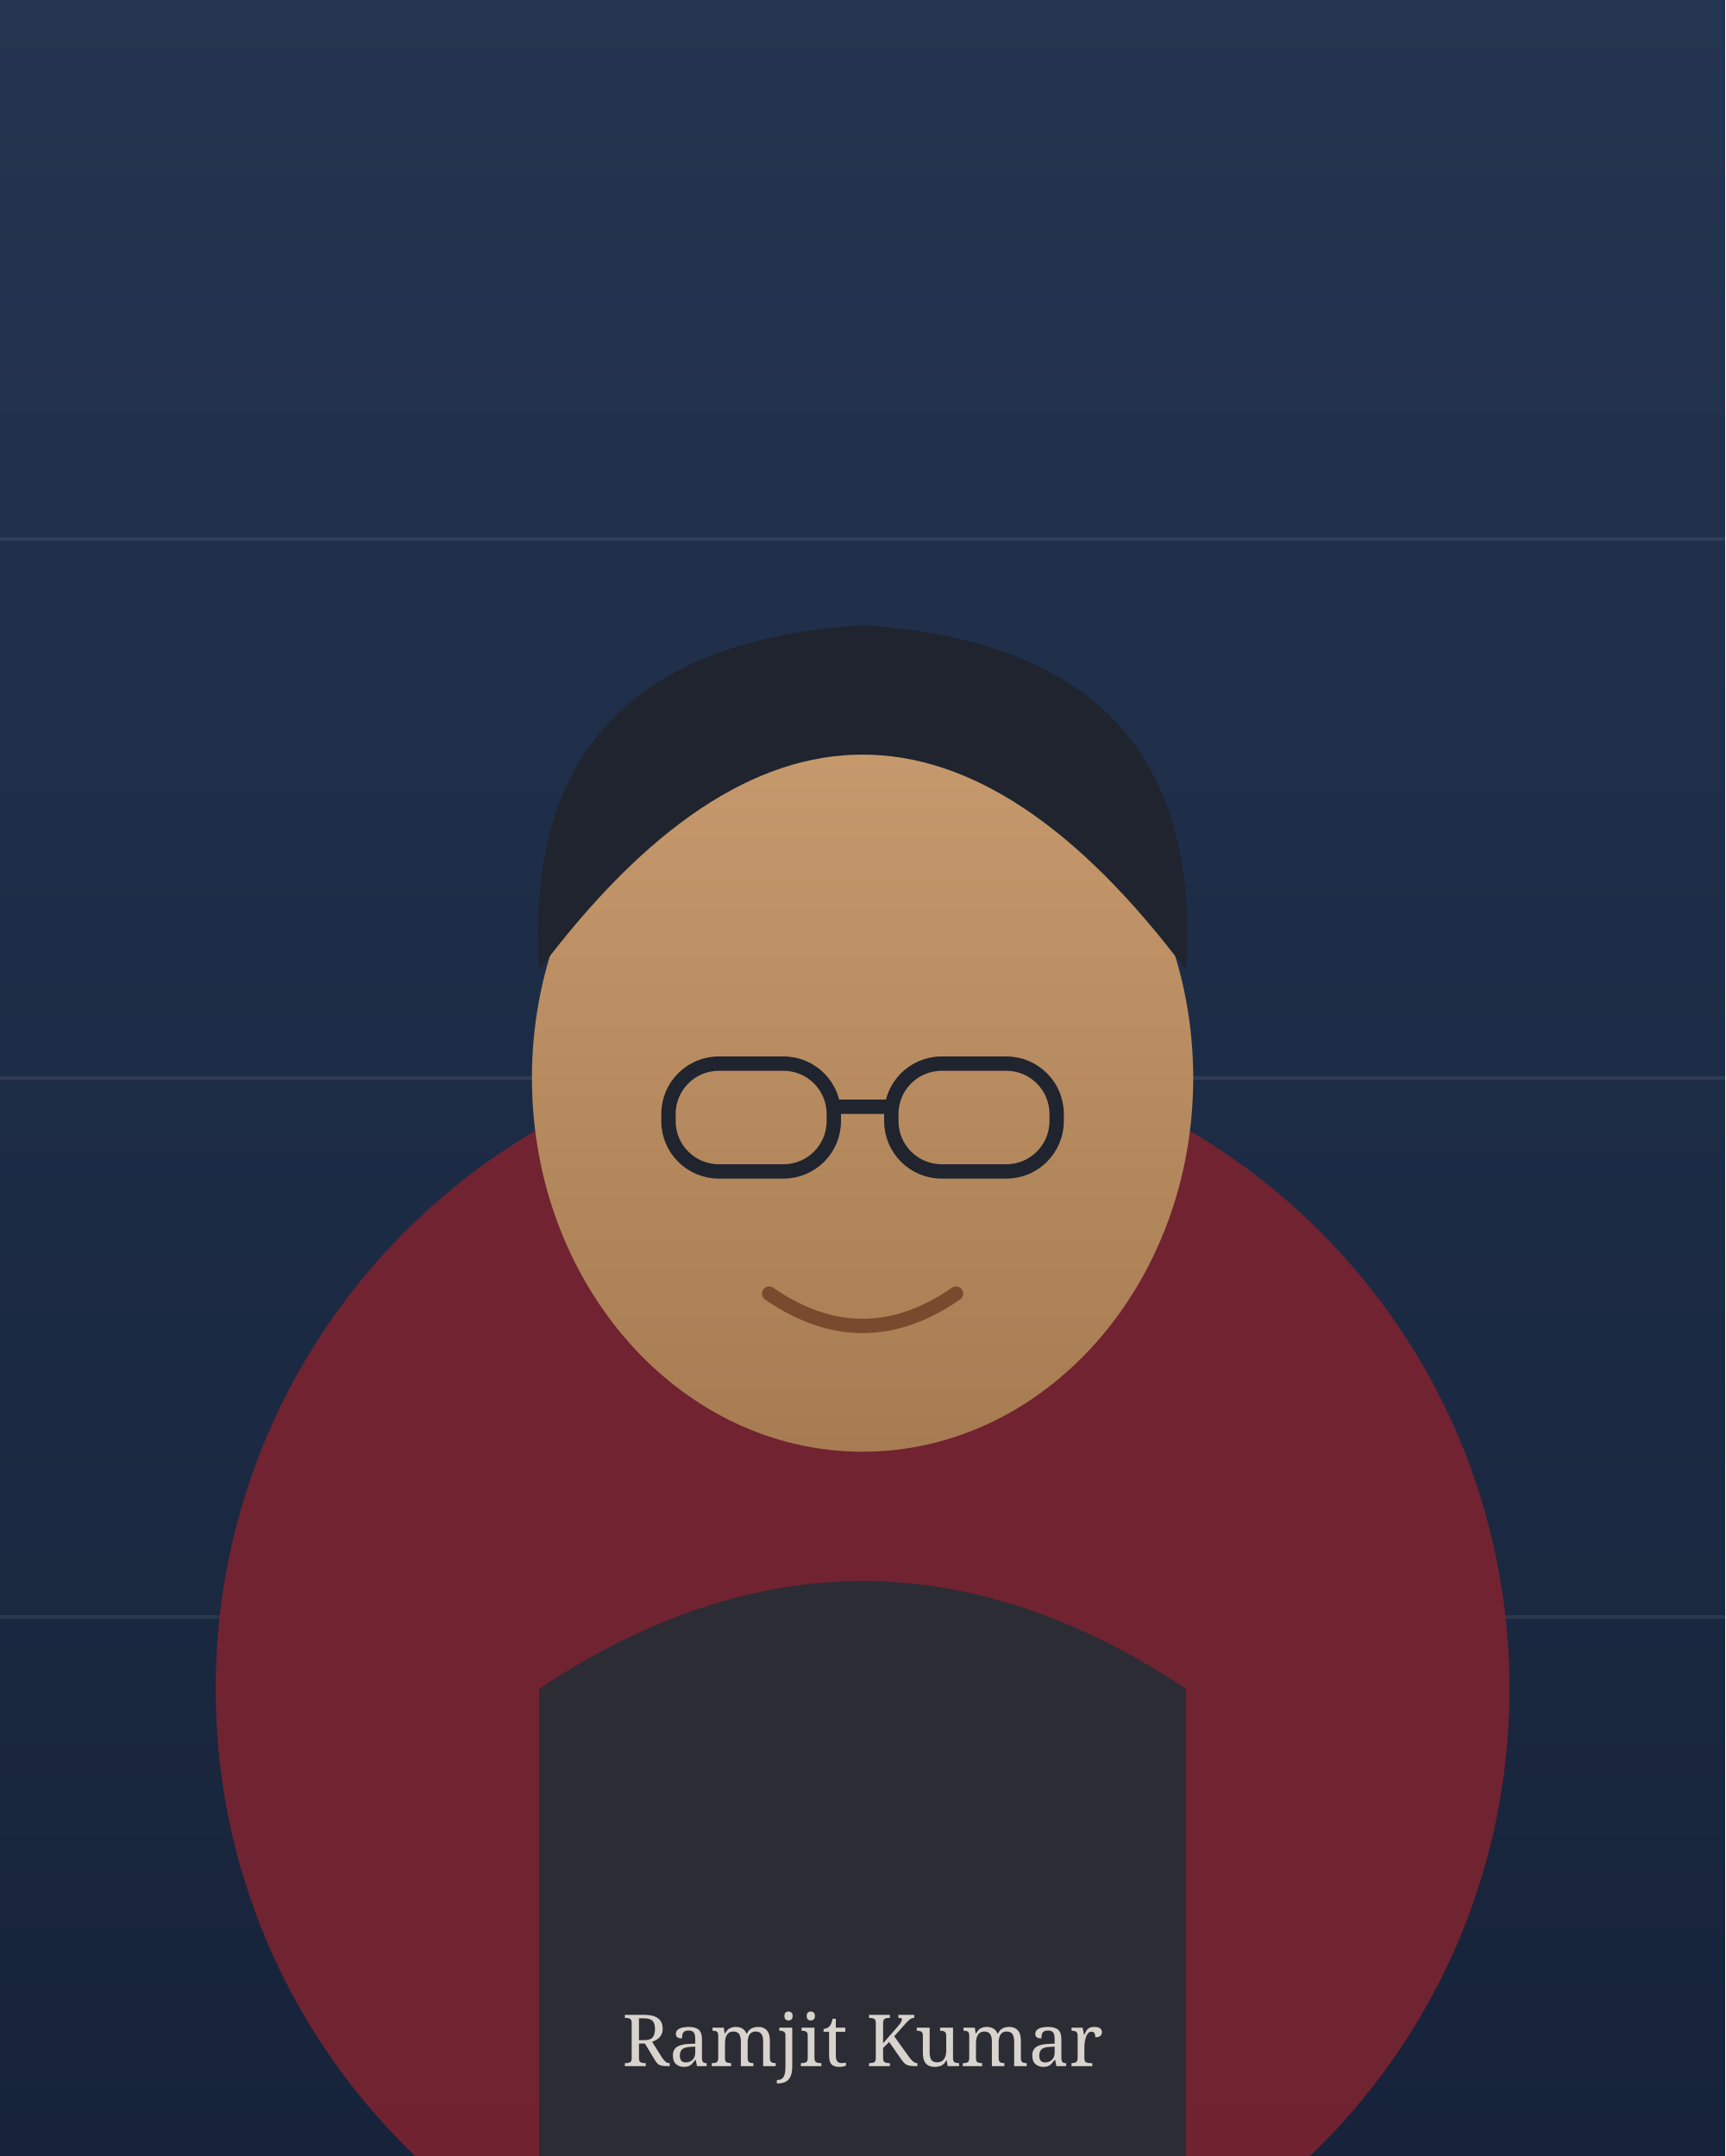
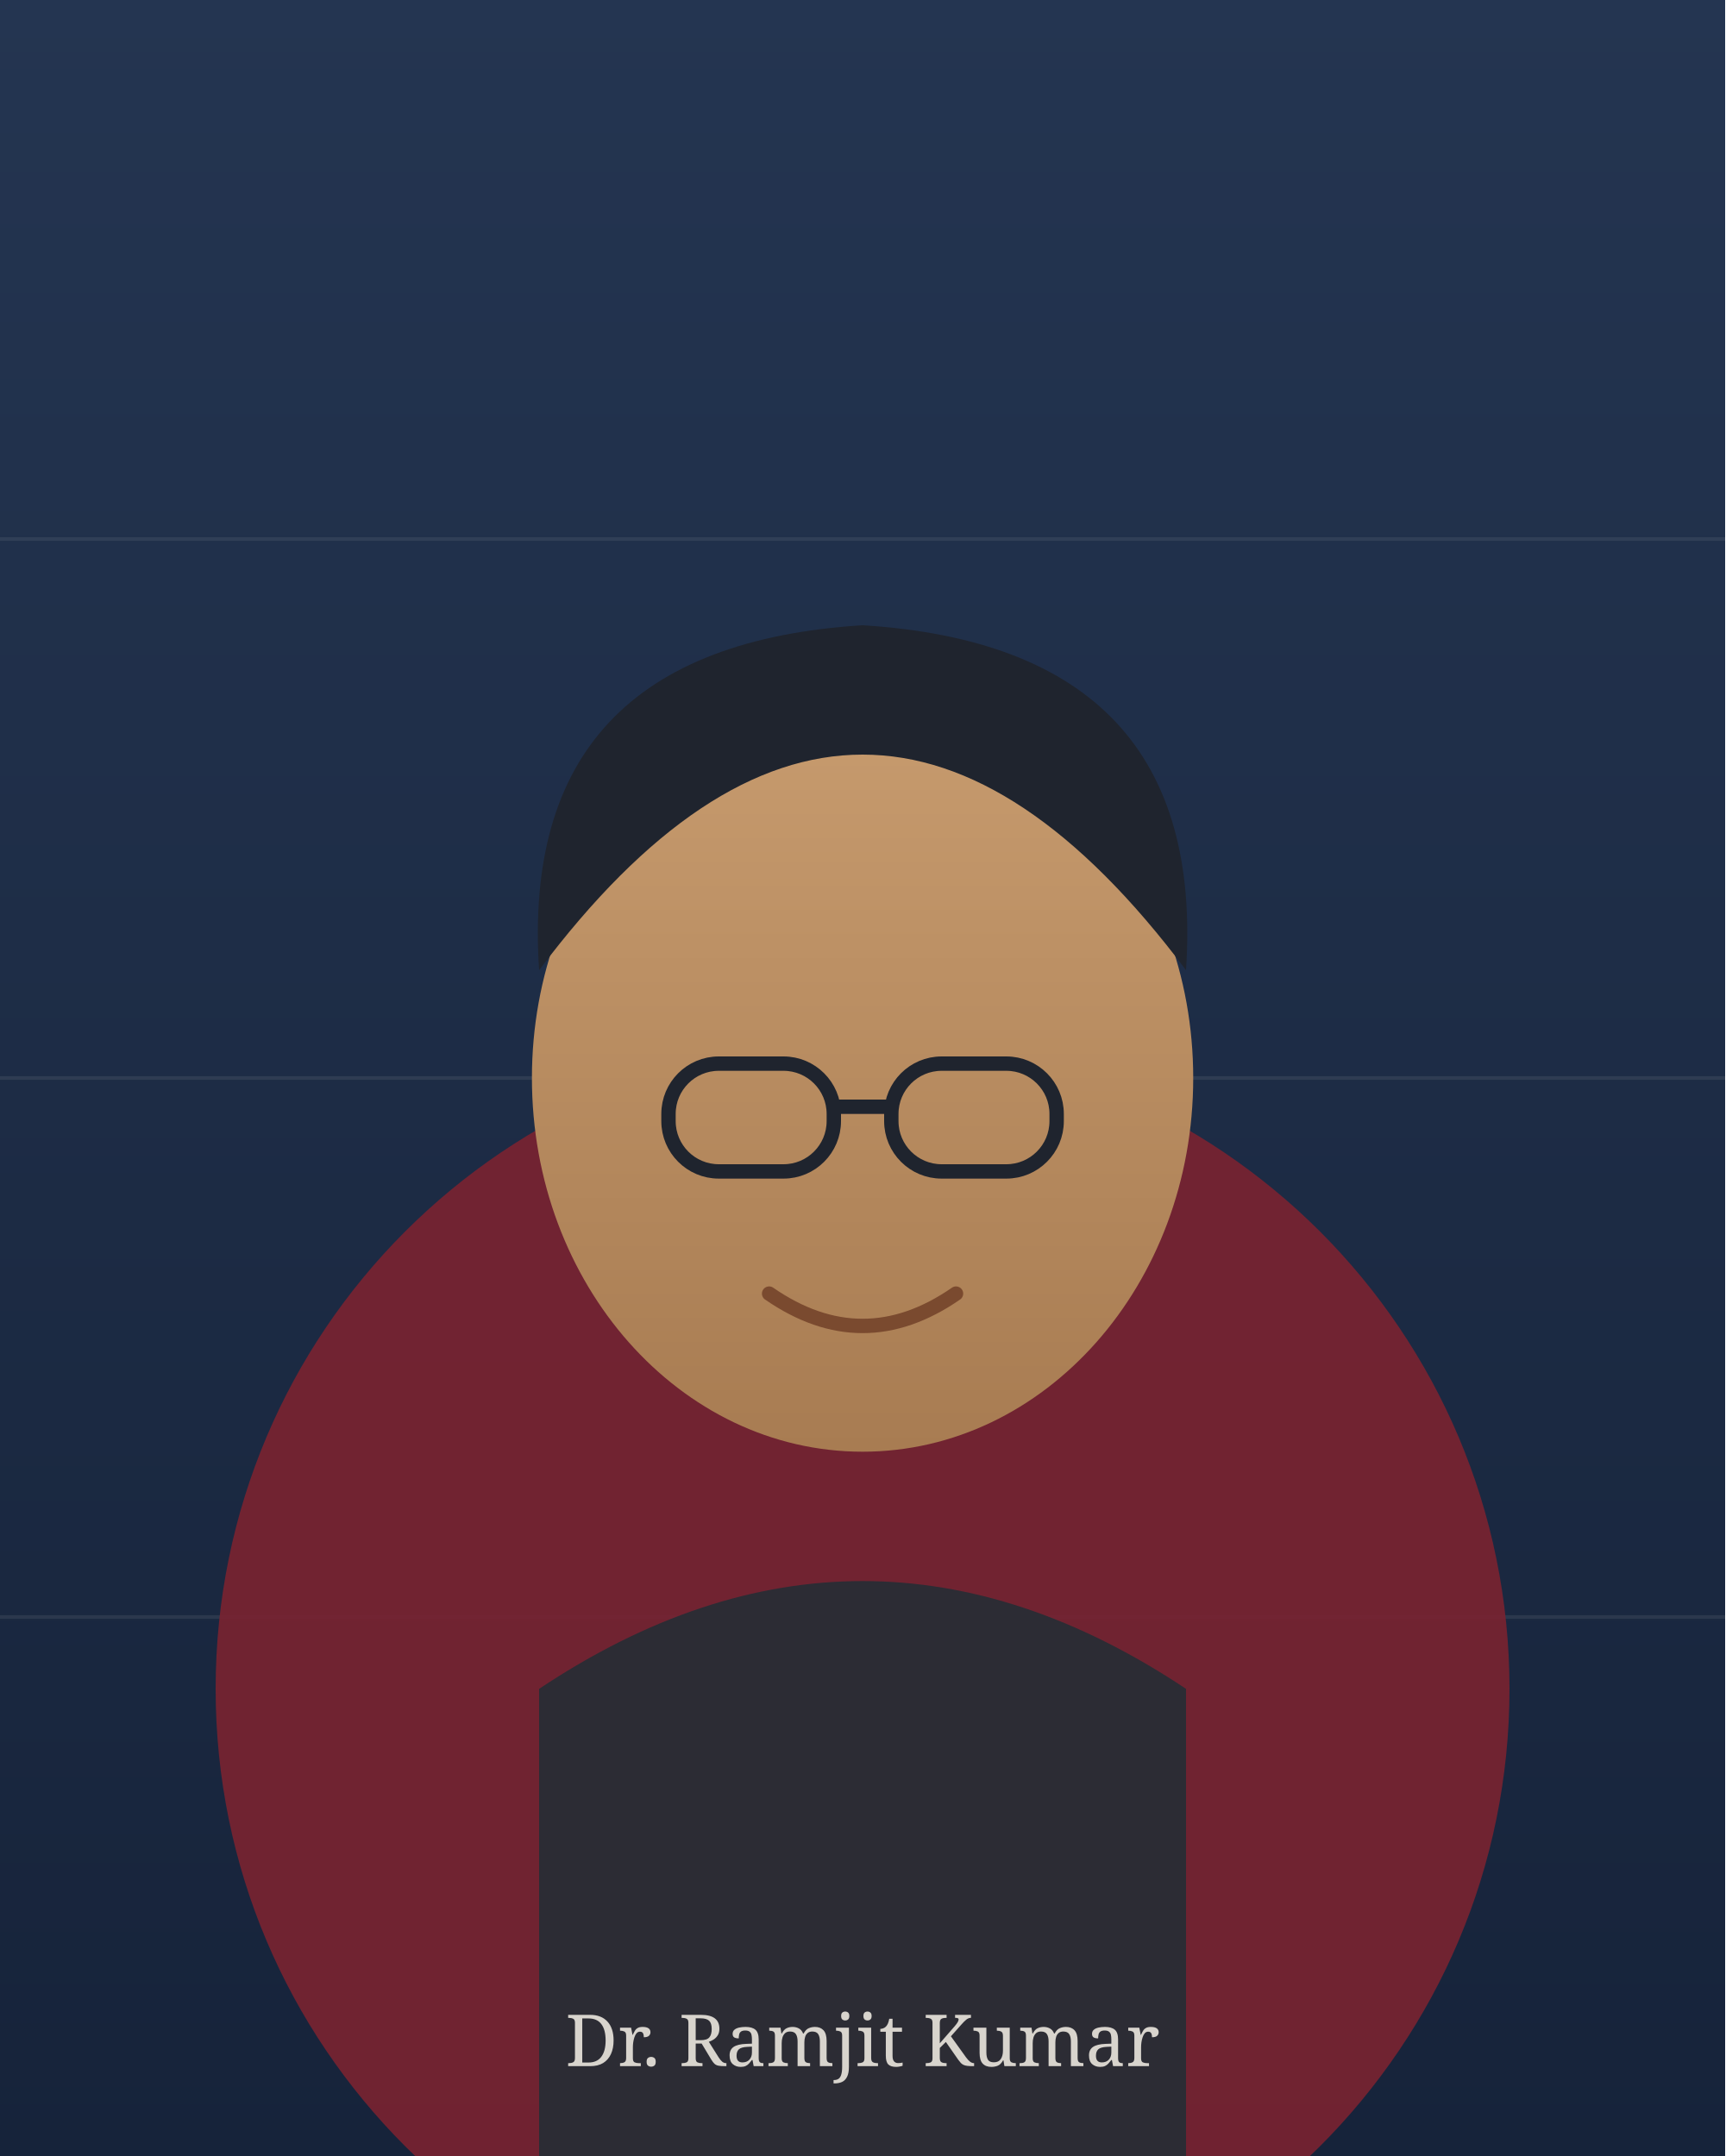
<svg xmlns="http://www.w3.org/2000/svg" viewBox="0 0 480 600" role="img" aria-label="Portrait of Ramjit Kumar">
  <defs>
    <linearGradient id="bg" x1="0" y1="0" x2="0" y2="1">
      <stop offset="0" stop-color="#243551" />
      <stop offset="1" stop-color="#16233a" />
    </linearGradient>
    <linearGradient id="sk" x1="0" y1="0" x2="0" y2="1">
      <stop offset="0" stop-color="#c79b6e" />
      <stop offset="1" stop-color="#a87c52" />
    </linearGradient>
  </defs>
  <rect width="480" height="600" fill="url(#bg)" />
  <g opacity="0.08" stroke="#f6f1e7" stroke-width="1">
    <line x1="0" y1="150" x2="480" y2="150" />
    <line x1="0" y1="300" x2="480" y2="300" />
    <line x1="0" y1="450" x2="480" y2="450" />
  </g>
  <circle cx="240" cy="470" r="180" fill="#7a2230" opacity="0.9" />
  <g>
    <path d="M150 470 q90 -60 180 0 v130 h-180 z" fill="#2c2c34" />
    <ellipse cx="240" cy="300" rx="92" ry="104" fill="url(#sk)" />
    <path d="M150 270 q90 -120 180 0 q6 -90 -90 -96 q-96 6 -90 96z" fill="#1f242e" />
    <rect x="186" y="296" width="46" height="30" rx="14" fill="none" stroke="#1f242e" stroke-width="4" />
    <rect x="248" y="296" width="46" height="30" rx="14" fill="none" stroke="#1f242e" stroke-width="4" />
    <line x1="232" y1="308" x2="248" y2="308" stroke="#1f242e" stroke-width="4" />
    <path d="M214 360 q26 18 52 0" fill="none" stroke="#7a4a2f" stroke-width="4" stroke-linecap="round" />
  </g>
-   <text x="240" y="575" text-anchor="middle" font-family="Georgia, serif" font-size="20" fill="#f6f1e7" opacity="0.85">Ramjit Kumar</text>
+   <text x="240" y="575" text-anchor="middle" font-family="Georgia, serif" font-size="20" fill="#f6f1e7" opacity="0.85">Dr. Ramjit Kumar</text>
</svg>
